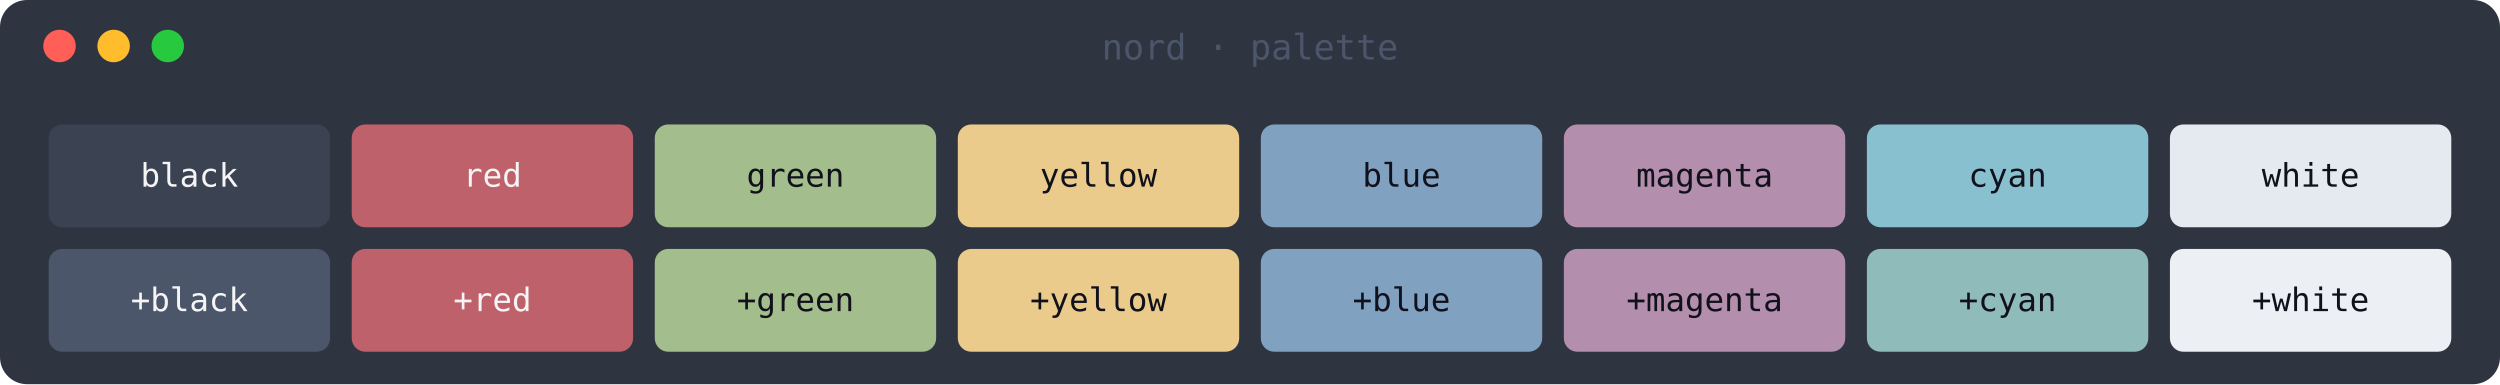
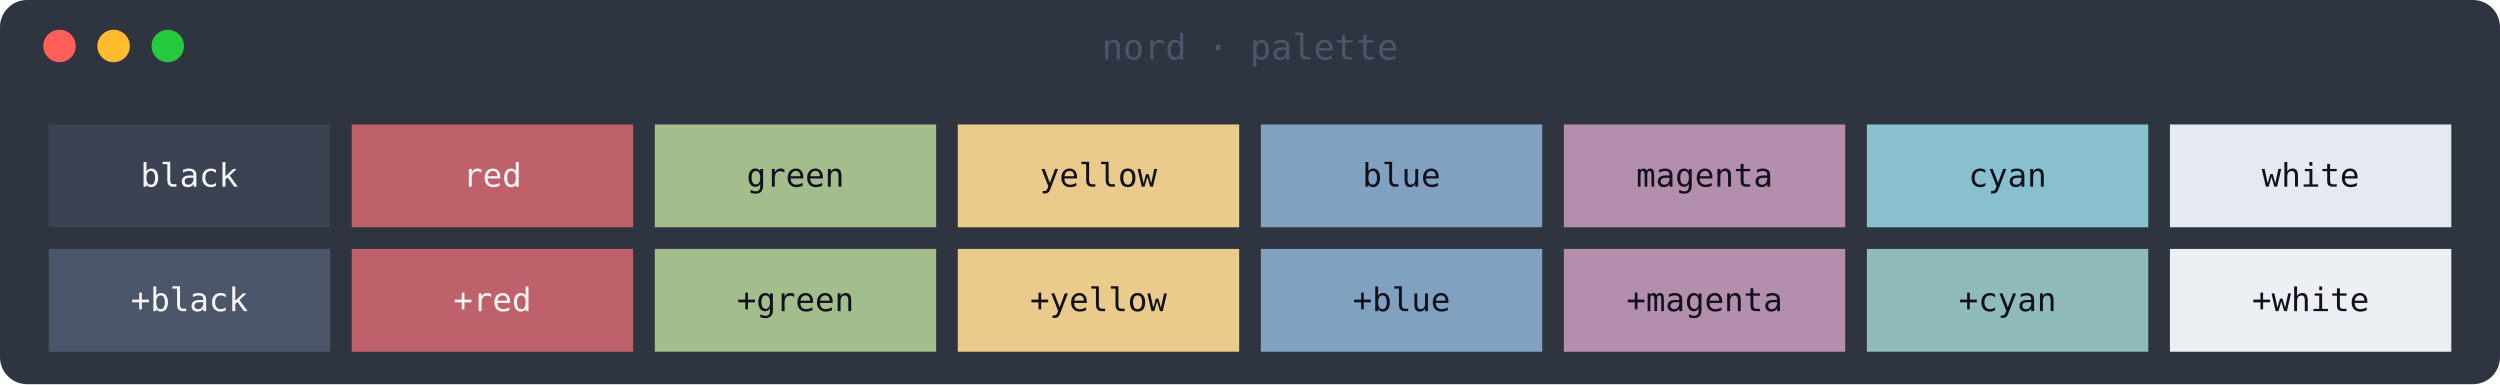
<svg xmlns="http://www.w3.org/2000/svg" width="924" height="142" viewBox="0 0 924 142" font-family="ui-monospace, SFMono-Regular, Menlo, Consolas, monospace" font-size="15">
  <rect width="924" height="142" rx="10" fill="#2e3440" />
  <circle cx="22" cy="17" r="6" fill="#ff5f56" />
  <circle cx="42" cy="17" r="6" fill="#ffbd2e" />
  <circle cx="62" cy="17" r="6" fill="#27c93f" />
  <text x="462" y="22" fill="#4c566a" font-size="13" text-anchor="middle">nord · palette</text>
-   <rect x="18" y="46" width="104" height="38" rx="5" fill="#3b4252" />
+   <rect x="18" y="46" width="104" height="38" fill="#3b4252" />
  <text x="70" y="69" fill="#f5f5f5" font-size="12" text-anchor="middle">black</text>
-   <rect x="130" y="46" width="104" height="38" rx="5" fill="#bf616a" />
+   <rect x="130" y="46" width="104" height="38" fill="#bf616a" />
  <text x="182" y="69" fill="#f5f5f5" font-size="12" text-anchor="middle">red</text>
-   <rect x="242" y="46" width="104" height="38" rx="5" fill="#a3be8c" />
+   <rect x="242" y="46" width="104" height="38" fill="#a3be8c" />
  <text x="294" y="69" fill="#11111b" font-size="12" text-anchor="middle">green</text>
-   <rect x="354" y="46" width="104" height="38" rx="5" fill="#ebcb8b" />
+   <rect x="354" y="46" width="104" height="38" fill="#ebcb8b" />
  <text x="406" y="69" fill="#11111b" font-size="12" text-anchor="middle">yellow</text>
-   <rect x="466" y="46" width="104" height="38" rx="5" fill="#81a1c1" />
+   <rect x="466" y="46" width="104" height="38" fill="#81a1c1" />
  <text x="518" y="69" fill="#11111b" font-size="12" text-anchor="middle">blue</text>
-   <rect x="578" y="46" width="104" height="38" rx="5" fill="#b48ead" />
+   <rect x="578" y="46" width="104" height="38" fill="#b48ead" />
  <text x="630" y="69" fill="#11111b" font-size="12" text-anchor="middle">magenta</text>
-   <rect x="690" y="46" width="104" height="38" rx="5" fill="#88c0d0" />
+   <rect x="690" y="46" width="104" height="38" fill="#88c0d0" />
  <text x="742" y="69" fill="#11111b" font-size="12" text-anchor="middle">cyan</text>
-   <rect x="802" y="46" width="104" height="38" rx="5" fill="#e5e9f0" />
+   <rect x="802" y="46" width="104" height="38" fill="#e5e9f0" />
  <text x="854" y="69" fill="#11111b" font-size="12" text-anchor="middle">white</text>
-   <rect x="18" y="92" width="104" height="38" rx="5" fill="#4c566a" />
+   <rect x="18" y="92" width="104" height="38" fill="#4c566a" />
  <text x="70" y="115" fill="#f5f5f5" font-size="12" text-anchor="middle">+black</text>
-   <rect x="130" y="92" width="104" height="38" rx="5" fill="#bf616a" />
+   <rect x="130" y="92" width="104" height="38" fill="#bf616a" />
  <text x="182" y="115" fill="#f5f5f5" font-size="12" text-anchor="middle">+red</text>
-   <rect x="242" y="92" width="104" height="38" rx="5" fill="#a3be8c" />
+   <rect x="242" y="92" width="104" height="38" fill="#a3be8c" />
  <text x="294" y="115" fill="#11111b" font-size="12" text-anchor="middle">+green</text>
-   <rect x="354" y="92" width="104" height="38" rx="5" fill="#ebcb8b" />
+   <rect x="354" y="92" width="104" height="38" fill="#ebcb8b" />
  <text x="406" y="115" fill="#11111b" font-size="12" text-anchor="middle">+yellow</text>
-   <rect x="466" y="92" width="104" height="38" rx="5" fill="#81a1c1" />
+   <rect x="466" y="92" width="104" height="38" fill="#81a1c1" />
  <text x="518" y="115" fill="#11111b" font-size="12" text-anchor="middle">+blue</text>
-   <rect x="578" y="92" width="104" height="38" rx="5" fill="#b48ead" />
+   <rect x="578" y="92" width="104" height="38" fill="#b48ead" />
  <text x="630" y="115" fill="#11111b" font-size="12" text-anchor="middle">+magenta</text>
-   <rect x="690" y="92" width="104" height="38" rx="5" fill="#8fbcbb" />
+   <rect x="690" y="92" width="104" height="38" fill="#8fbcbb" />
  <text x="742" y="115" fill="#11111b" font-size="12" text-anchor="middle">+cyan</text>
-   <rect x="802" y="92" width="104" height="38" rx="5" fill="#eceff4" />
+   <rect x="802" y="92" width="104" height="38" fill="#eceff4" />
  <text x="854" y="115" fill="#11111b" font-size="12" text-anchor="middle">+white</text>
</svg>
